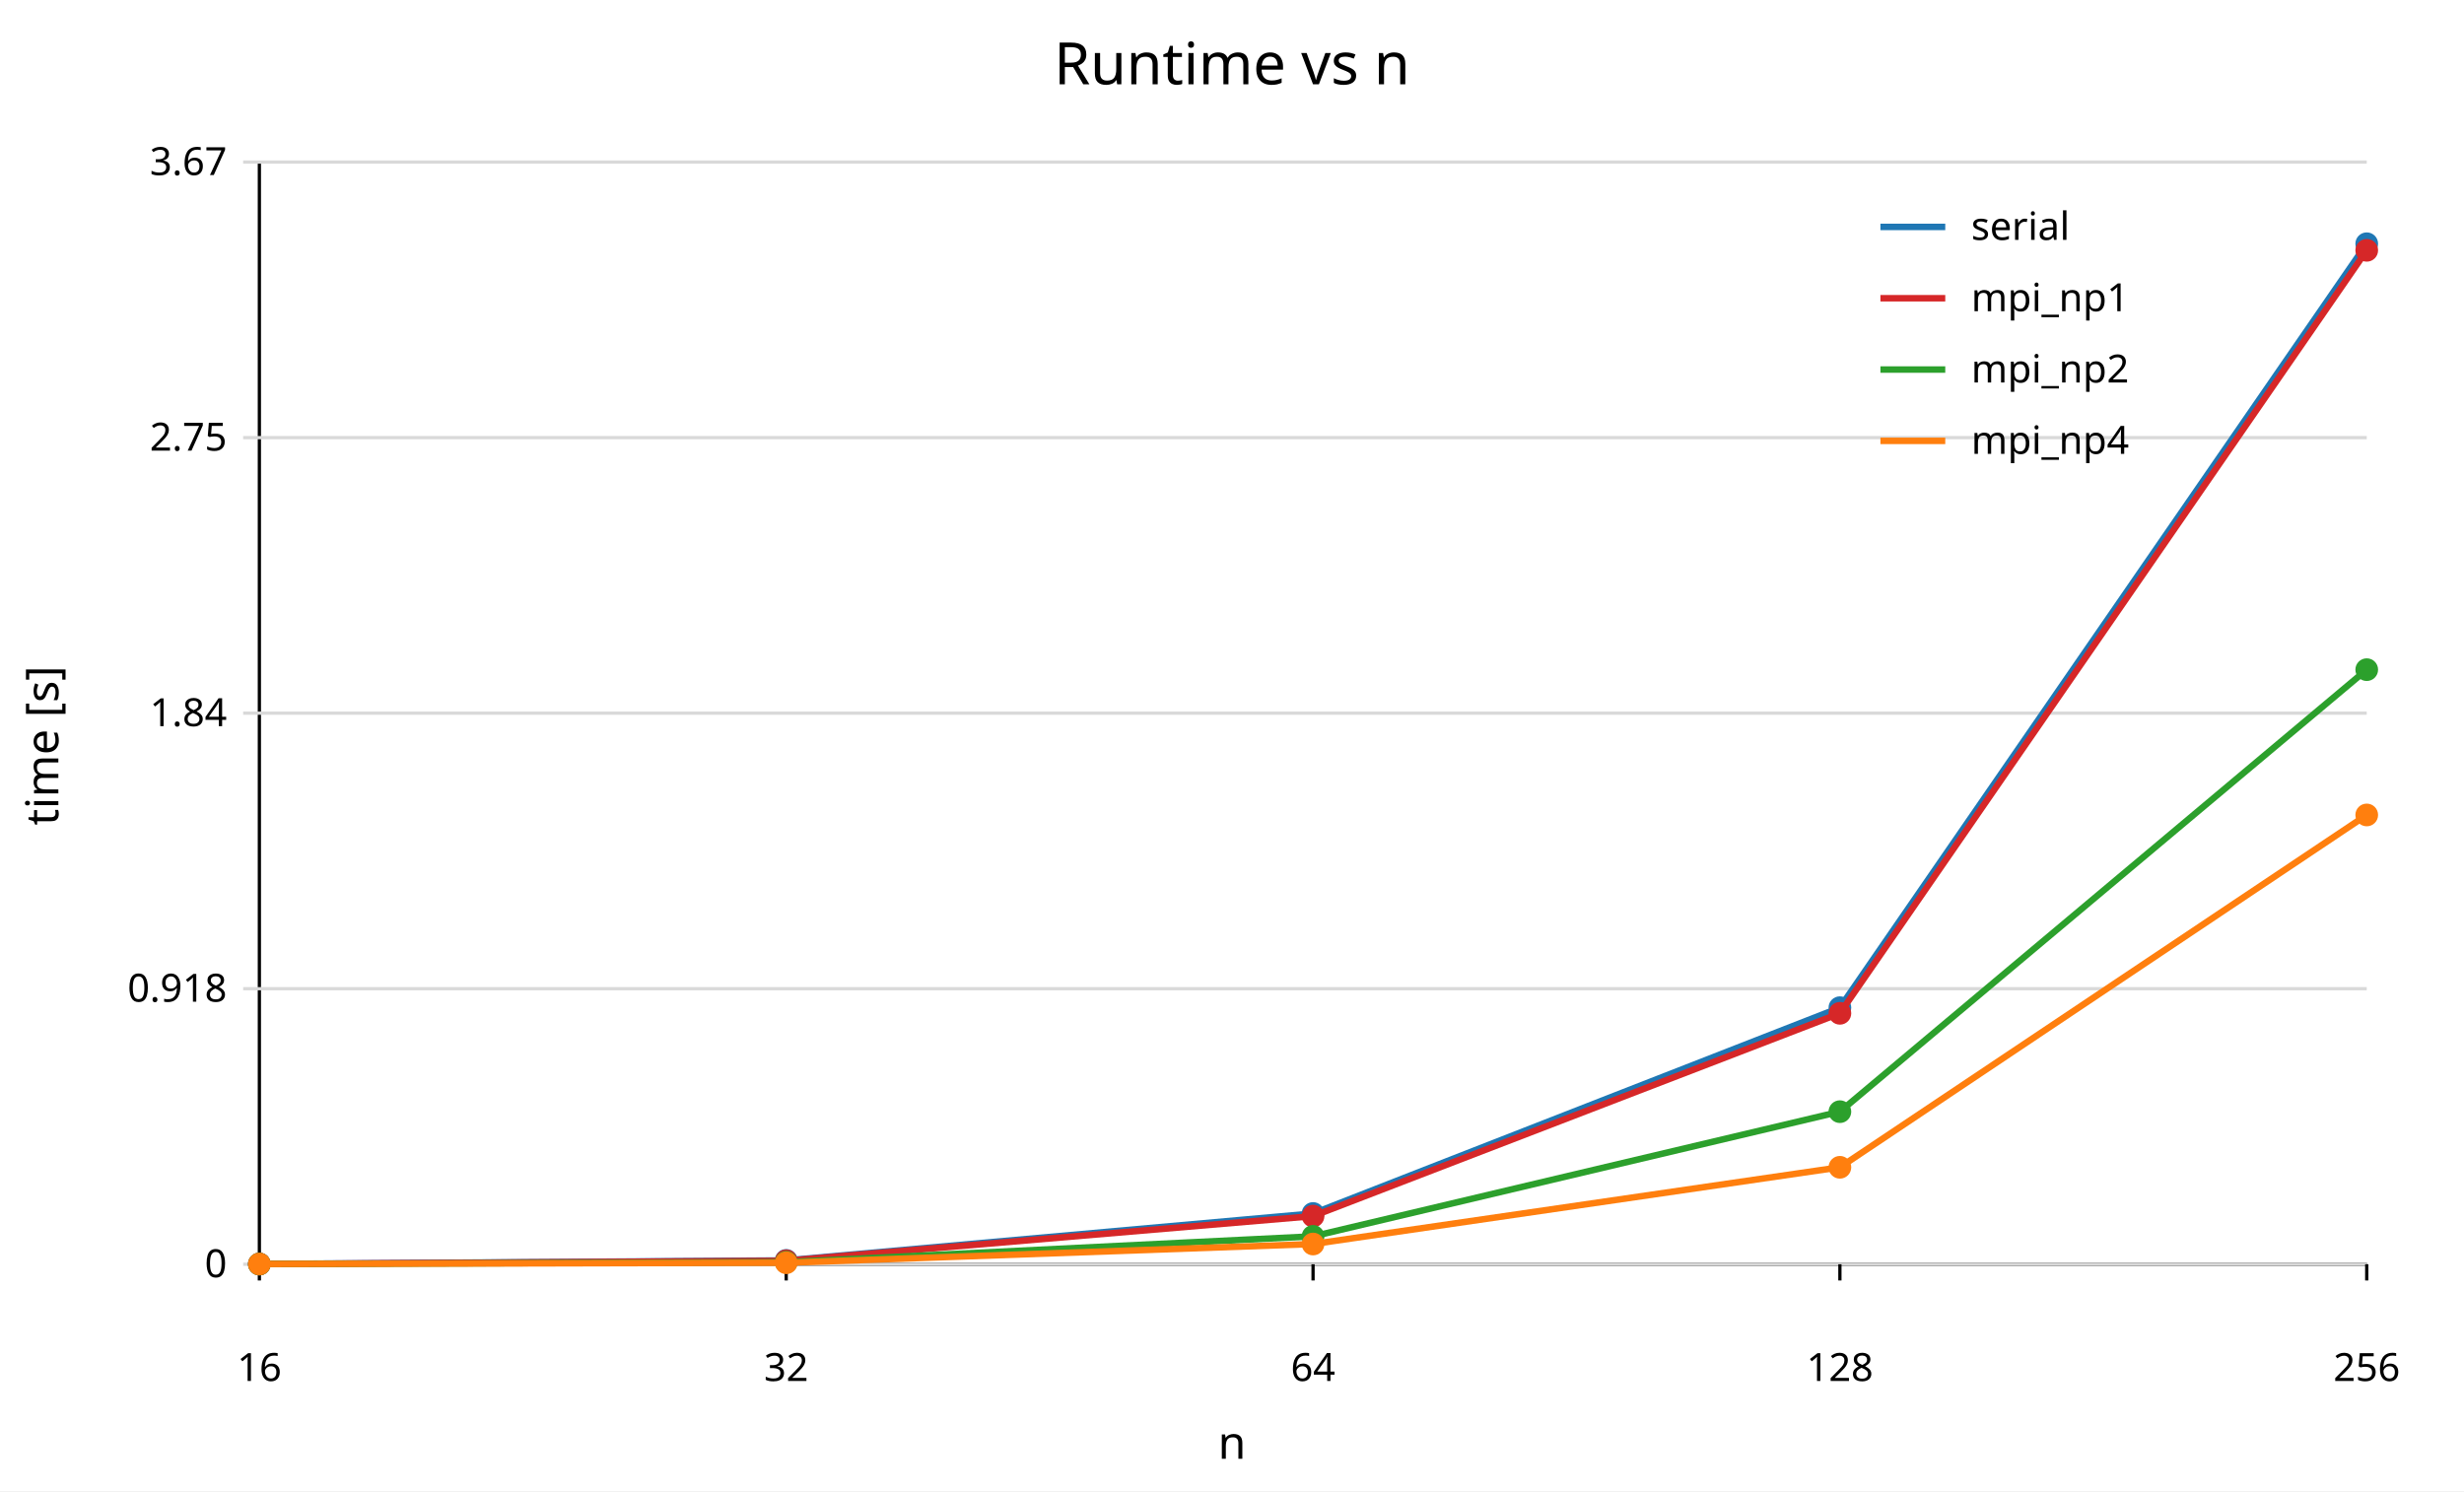
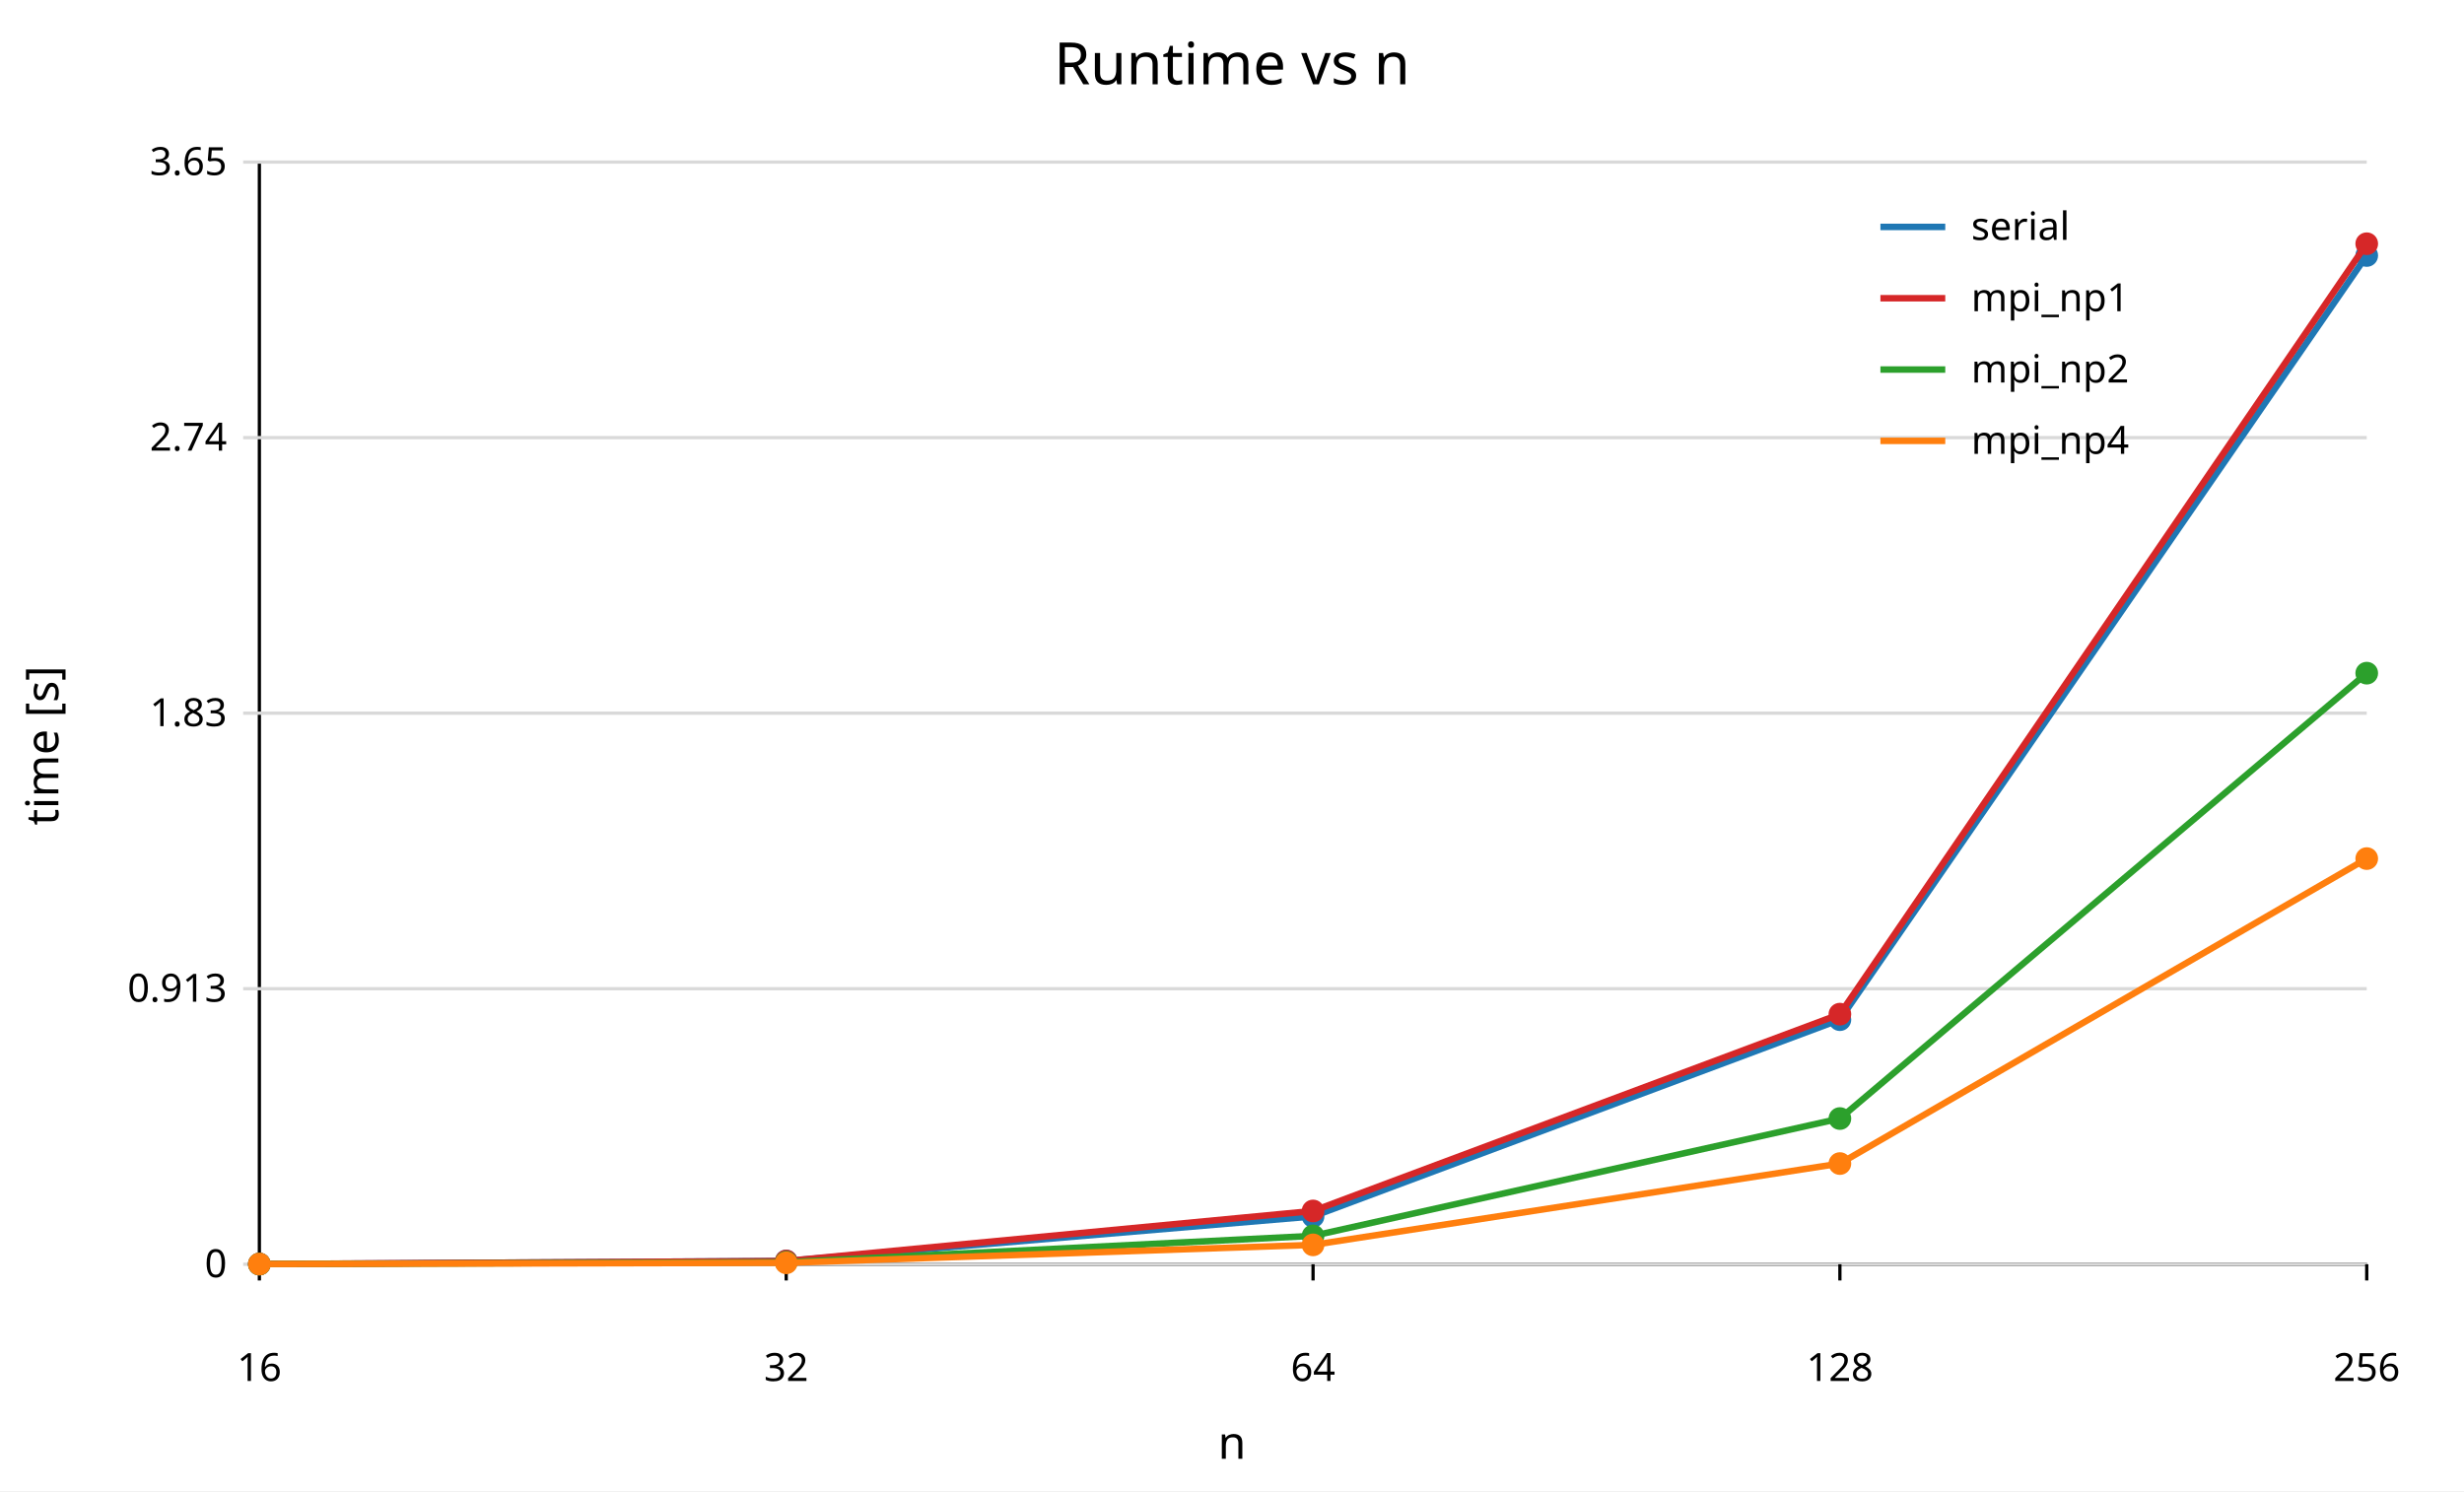
<svg xmlns="http://www.w3.org/2000/svg" width="760" height="460" viewBox="0 0 760 460">
  <rect x="0" y="0" width="760" height="460" fill="white" />
  <text x="380.0" y="26" text-anchor="middle" font-size="18" font-family="sans-serif">Runtime vs n</text>
  <line x1="80" y1="390" x2="730" y2="390" stroke="black" stroke-width="1" />
  <line x1="80" y1="50" x2="80" y2="390" stroke="black" stroke-width="1" />
  <line x1="75" y1="390.00" x2="730" y2="390.00" stroke="#d9d9d9" stroke-width="1" />
  <text x="70" y="394.00" text-anchor="end" font-size="12" font-family="sans-serif">0</text>
  <line x1="75" y1="305.00" x2="730" y2="305.00" stroke="#d9d9d9" stroke-width="1" />
-   <text x="70" y="309.00" text-anchor="end" font-size="12" font-family="sans-serif">0.918</text>
+   <text x="70" y="309.00" text-anchor="end" font-size="12" font-family="sans-serif">0.913</text>
  <line x1="75" y1="220.00" x2="730" y2="220.00" stroke="#d9d9d9" stroke-width="1" />
-   <text x="70" y="224.00" text-anchor="end" font-size="12" font-family="sans-serif">1.84</text>
+   <text x="70" y="224.00" text-anchor="end" font-size="12" font-family="sans-serif">1.83</text>
  <line x1="75" y1="135.00" x2="730" y2="135.00" stroke="#d9d9d9" stroke-width="1" />
-   <text x="70" y="139.00" text-anchor="end" font-size="12" font-family="sans-serif">2.75</text>
+   <text x="70" y="139.00" text-anchor="end" font-size="12" font-family="sans-serif">2.74</text>
  <line x1="75" y1="50.00" x2="730" y2="50.00" stroke="#d9d9d9" stroke-width="1" />
-   <text x="70" y="54.00" text-anchor="end" font-size="12" font-family="sans-serif">3.67</text>
+   <text x="70" y="54.00" text-anchor="end" font-size="12" font-family="sans-serif">3.65</text>
  <line x1="80.00" y1="390" x2="80.00" y2="395" stroke="black" stroke-width="1" />
  <text x="80.00" y="426" text-anchor="middle" font-size="12" font-family="sans-serif">16</text>
  <line x1="242.50" y1="390" x2="242.50" y2="395" stroke="black" stroke-width="1" />
  <text x="242.50" y="426" text-anchor="middle" font-size="12" font-family="sans-serif">32</text>
  <line x1="405.00" y1="390" x2="405.00" y2="395" stroke="black" stroke-width="1" />
  <text x="405.00" y="426" text-anchor="middle" font-size="12" font-family="sans-serif">64</text>
  <line x1="567.50" y1="390" x2="567.50" y2="395" stroke="black" stroke-width="1" />
  <text x="567.50" y="426" text-anchor="middle" font-size="12" font-family="sans-serif">128</text>
  <line x1="730.00" y1="390" x2="730.00" y2="395" stroke="black" stroke-width="1" />
  <text x="730.00" y="426" text-anchor="middle" font-size="12" font-family="sans-serif">256</text>
  <text x="380.0" y="450" text-anchor="middle" font-size="14" font-family="sans-serif">n</text>
  <text x="18" y="230.0" text-anchor="middle" font-size="14" font-family="sans-serif" transform="rotate(-90 18 230.0)">time [s]</text>
-   <polyline fill="none" stroke="#1f77b4" stroke-width="2" points="80.00,389.92 242.50,388.81 405.00,374.34 567.50,310.85 730.00,75.19" />
-   <circle cx="80.00" cy="389.92" r="3.5" fill="#1f77b4" />
-   <circle cx="242.50" cy="388.81" r="3.5" fill="#1f77b4" />
-   <circle cx="405.00" cy="374.34" r="3.5" fill="#1f77b4" />
-   <circle cx="567.50" cy="310.85" r="3.5" fill="#1f77b4" />
-   <circle cx="730.00" cy="75.19" r="3.5" fill="#1f77b4" />
+   <polyline fill="none" stroke="#1f77b4" stroke-width="2" points="80.00,389.94 242.50,388.99 405.00,375.24 567.50,314.55 730.00,78.82" />
+   <circle cx="80.00" cy="389.94" r="3.5" fill="#1f77b4" />
+   <circle cx="242.50" cy="388.99" r="3.5" fill="#1f77b4" />
+   <circle cx="405.00" cy="375.24" r="3.5" fill="#1f77b4" />
+   <circle cx="567.50" cy="314.55" r="3.5" fill="#1f77b4" />
+   <circle cx="730.00" cy="78.82" r="3.5" fill="#1f77b4" />
  <line x1="580" y1="70" x2="600" y2="70" stroke="#1f77b4" stroke-width="2" />
  <text x="608" y="74" font-size="12" font-family="sans-serif">serial</text>
-   <polyline fill="none" stroke="#d62728" stroke-width="2" points="80.00,389.92 242.50,388.92 405.00,375.15 567.50,312.59 730.00,77.22" />
+   <polyline fill="none" stroke="#d62728" stroke-width="2" points="80.00,389.92 242.50,389.00 405.00,373.56 567.50,312.85 730.00,75.19" />
  <circle cx="80.00" cy="389.92" r="3.5" fill="#d62728" />
-   <circle cx="242.50" cy="388.92" r="3.5" fill="#d62728" />
-   <circle cx="405.00" cy="375.15" r="3.5" fill="#d62728" />
-   <circle cx="567.50" cy="312.59" r="3.5" fill="#d62728" />
-   <circle cx="730.00" cy="77.22" r="3.5" fill="#d62728" />
+   <circle cx="242.50" cy="389.00" r="3.5" fill="#d62728" />
+   <circle cx="405.00" cy="373.56" r="3.5" fill="#d62728" />
+   <circle cx="567.50" cy="312.85" r="3.5" fill="#d62728" />
+   <circle cx="730.00" cy="75.19" r="3.5" fill="#d62728" />
  <line x1="580" y1="92" x2="600" y2="92" stroke="#d62728" stroke-width="2" />
  <text x="608" y="96" font-size="12" font-family="sans-serif">mpi_np1</text>
-   <polyline fill="none" stroke="#2ca02c" stroke-width="2" points="80.00,389.94 242.50,389.36 405.00,381.39 567.50,342.93 730.00,206.58" />
-   <circle cx="80.00" cy="389.94" r="3.5" fill="#2ca02c" />
-   <circle cx="242.50" cy="389.36" r="3.5" fill="#2ca02c" />
-   <circle cx="405.00" cy="381.39" r="3.5" fill="#2ca02c" />
-   <circle cx="567.50" cy="342.93" r="3.5" fill="#2ca02c" />
-   <circle cx="730.00" cy="206.58" r="3.5" fill="#2ca02c" />
+   <polyline fill="none" stroke="#2ca02c" stroke-width="2" points="80.00,389.95 242.50,389.37 405.00,381.24 567.50,345.05 730.00,207.66" />
+   <circle cx="80.00" cy="389.95" r="3.5" fill="#2ca02c" />
+   <circle cx="242.50" cy="389.37" r="3.5" fill="#2ca02c" />
+   <circle cx="405.00" cy="381.24" r="3.5" fill="#2ca02c" />
+   <circle cx="567.50" cy="345.05" r="3.5" fill="#2ca02c" />
+   <circle cx="730.00" cy="207.66" r="3.5" fill="#2ca02c" />
  <line x1="580" y1="114" x2="600" y2="114" stroke="#2ca02c" stroke-width="2" />
  <text x="608" y="118" font-size="12" font-family="sans-serif">mpi_np2</text>
-   <polyline fill="none" stroke="#ff7f0e" stroke-width="2" points="80.00,389.93 242.50,389.54 405.00,383.76 567.50,360.09 730.00,251.40" />
-   <circle cx="80.00" cy="389.93" r="3.5" fill="#ff7f0e" />
-   <circle cx="242.50" cy="389.54" r="3.5" fill="#ff7f0e" />
-   <circle cx="405.00" cy="383.76" r="3.5" fill="#ff7f0e" />
-   <circle cx="567.50" cy="360.09" r="3.5" fill="#ff7f0e" />
-   <circle cx="730.00" cy="251.40" r="3.5" fill="#ff7f0e" />
+   <polyline fill="none" stroke="#ff7f0e" stroke-width="2" points="80.00,389.94 242.50,389.56 405.00,384.02 567.50,358.94 730.00,264.86" />
+   <circle cx="80.00" cy="389.94" r="3.5" fill="#ff7f0e" />
+   <circle cx="242.50" cy="389.56" r="3.5" fill="#ff7f0e" />
+   <circle cx="405.00" cy="384.02" r="3.5" fill="#ff7f0e" />
+   <circle cx="567.50" cy="358.94" r="3.5" fill="#ff7f0e" />
+   <circle cx="730.00" cy="264.86" r="3.5" fill="#ff7f0e" />
  <line x1="580" y1="136" x2="600" y2="136" stroke="#ff7f0e" stroke-width="2" />
  <text x="608" y="140" font-size="12" font-family="sans-serif">mpi_np4</text>
</svg>
